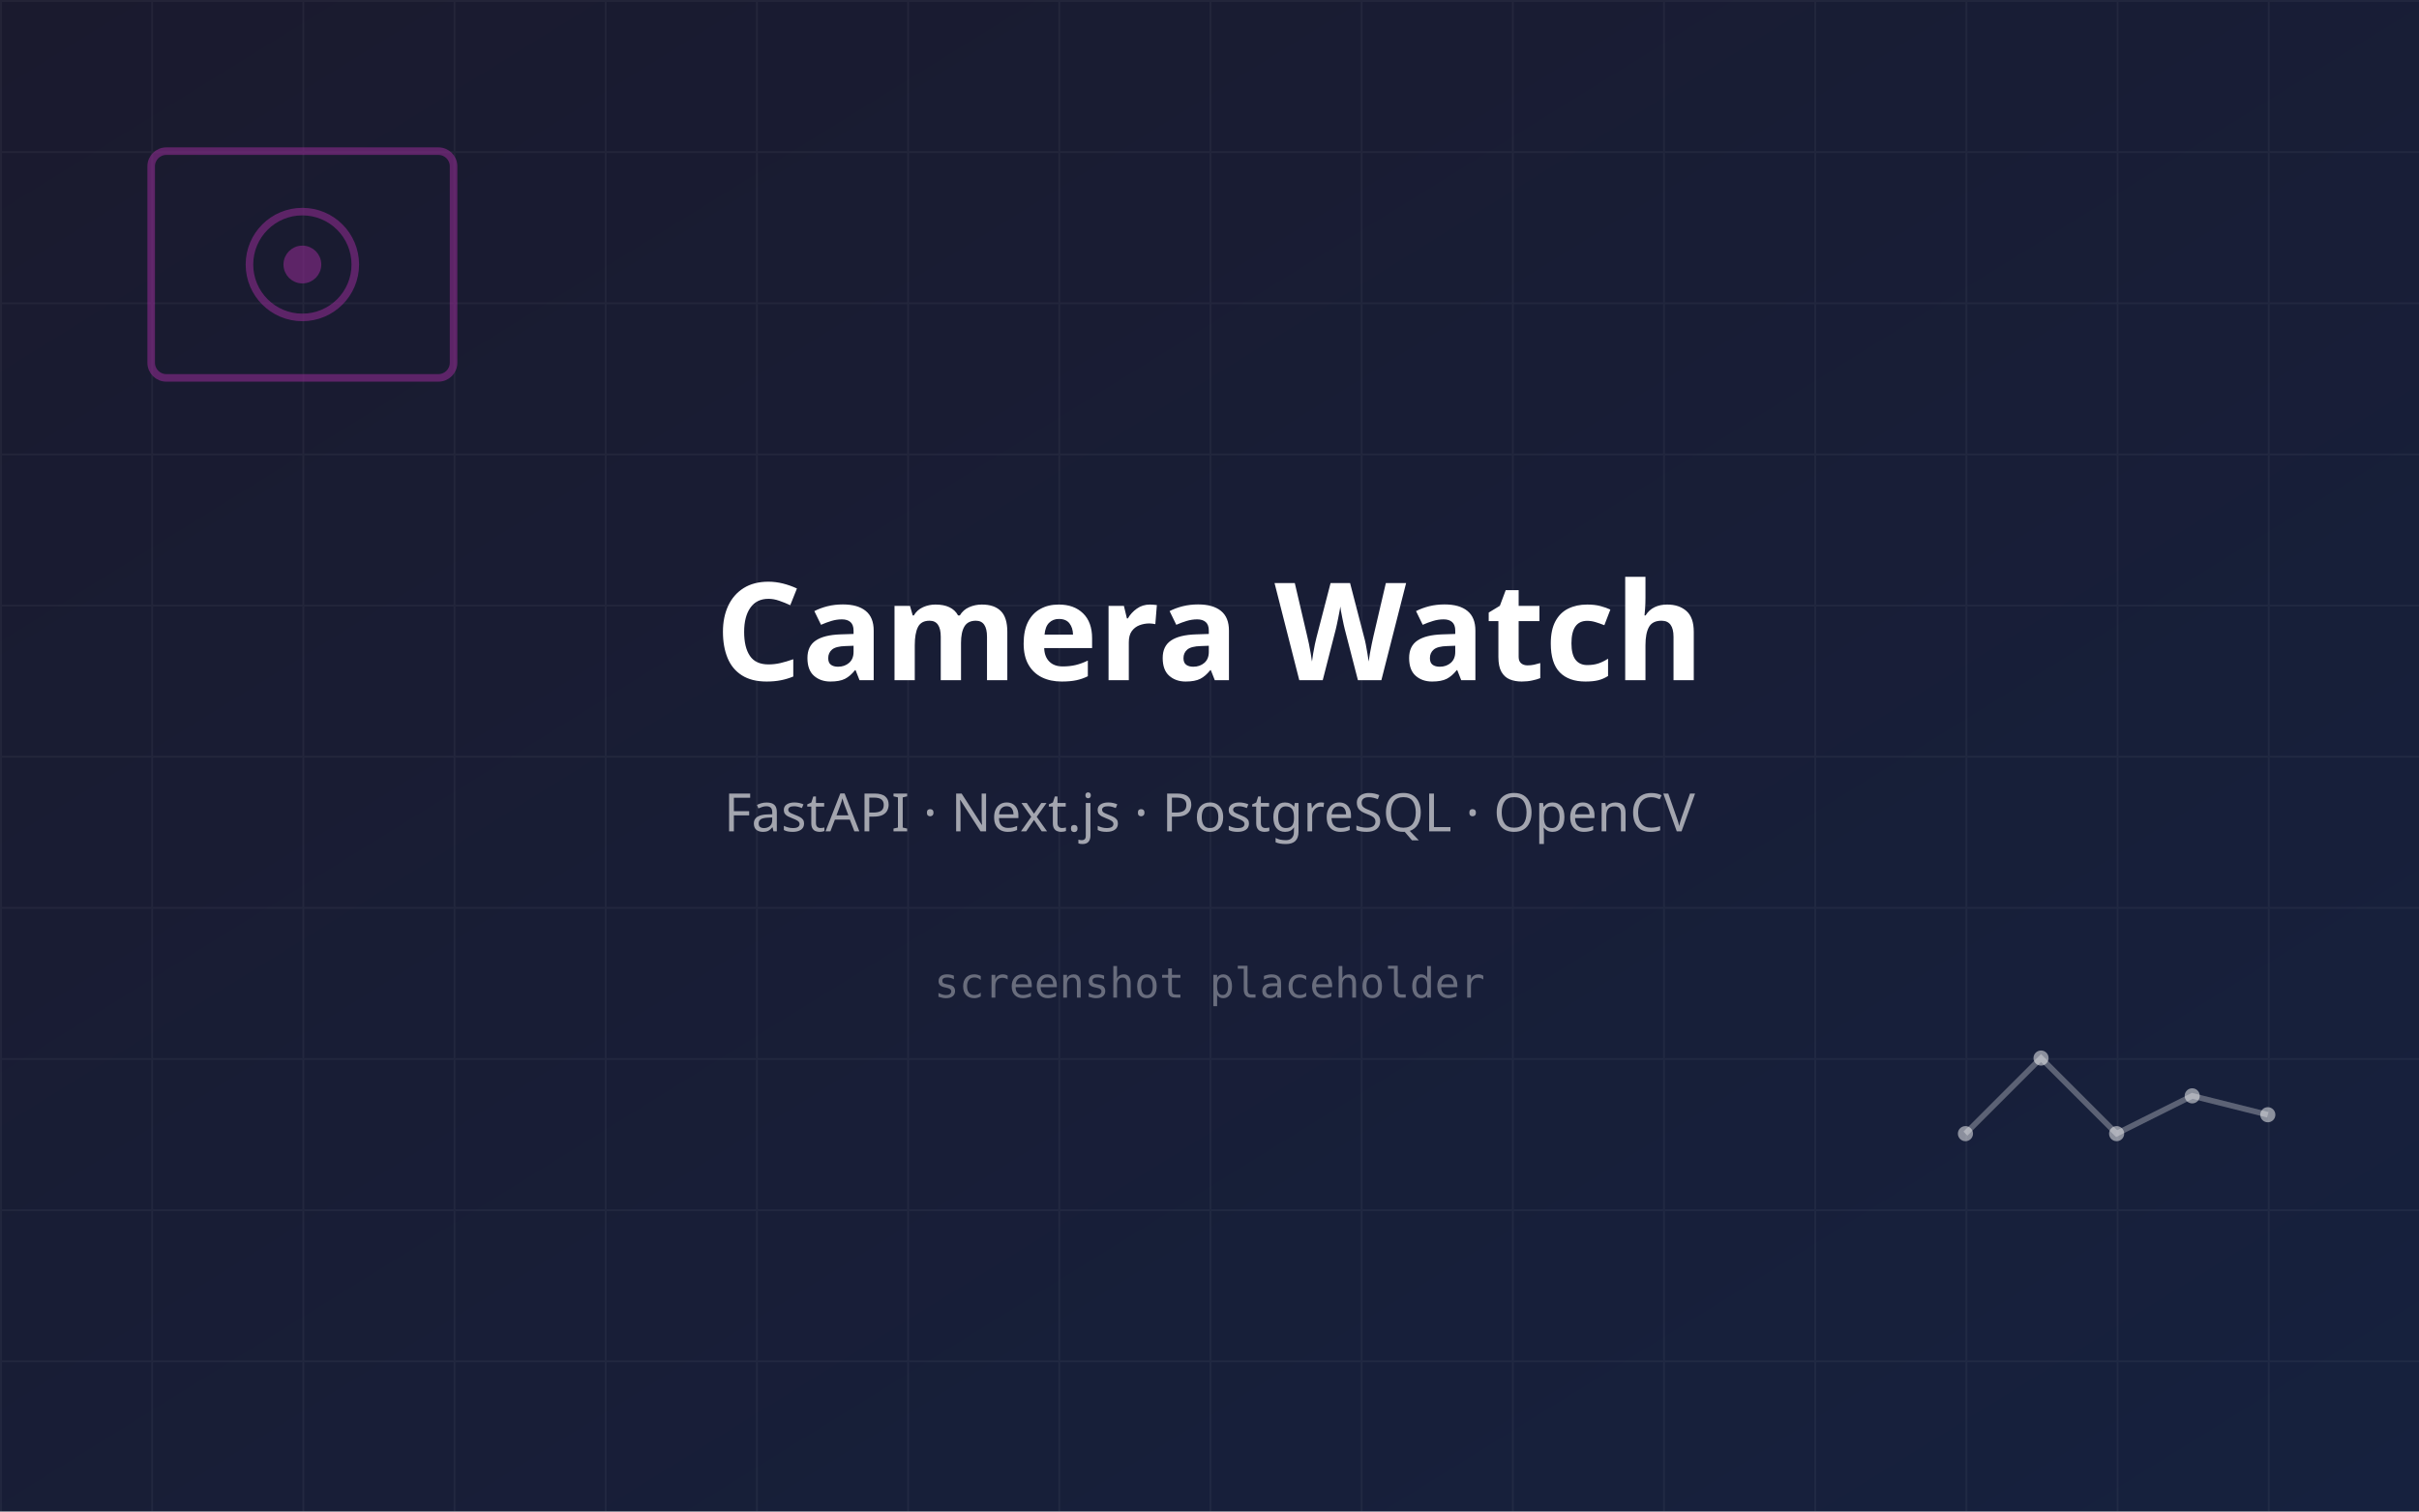
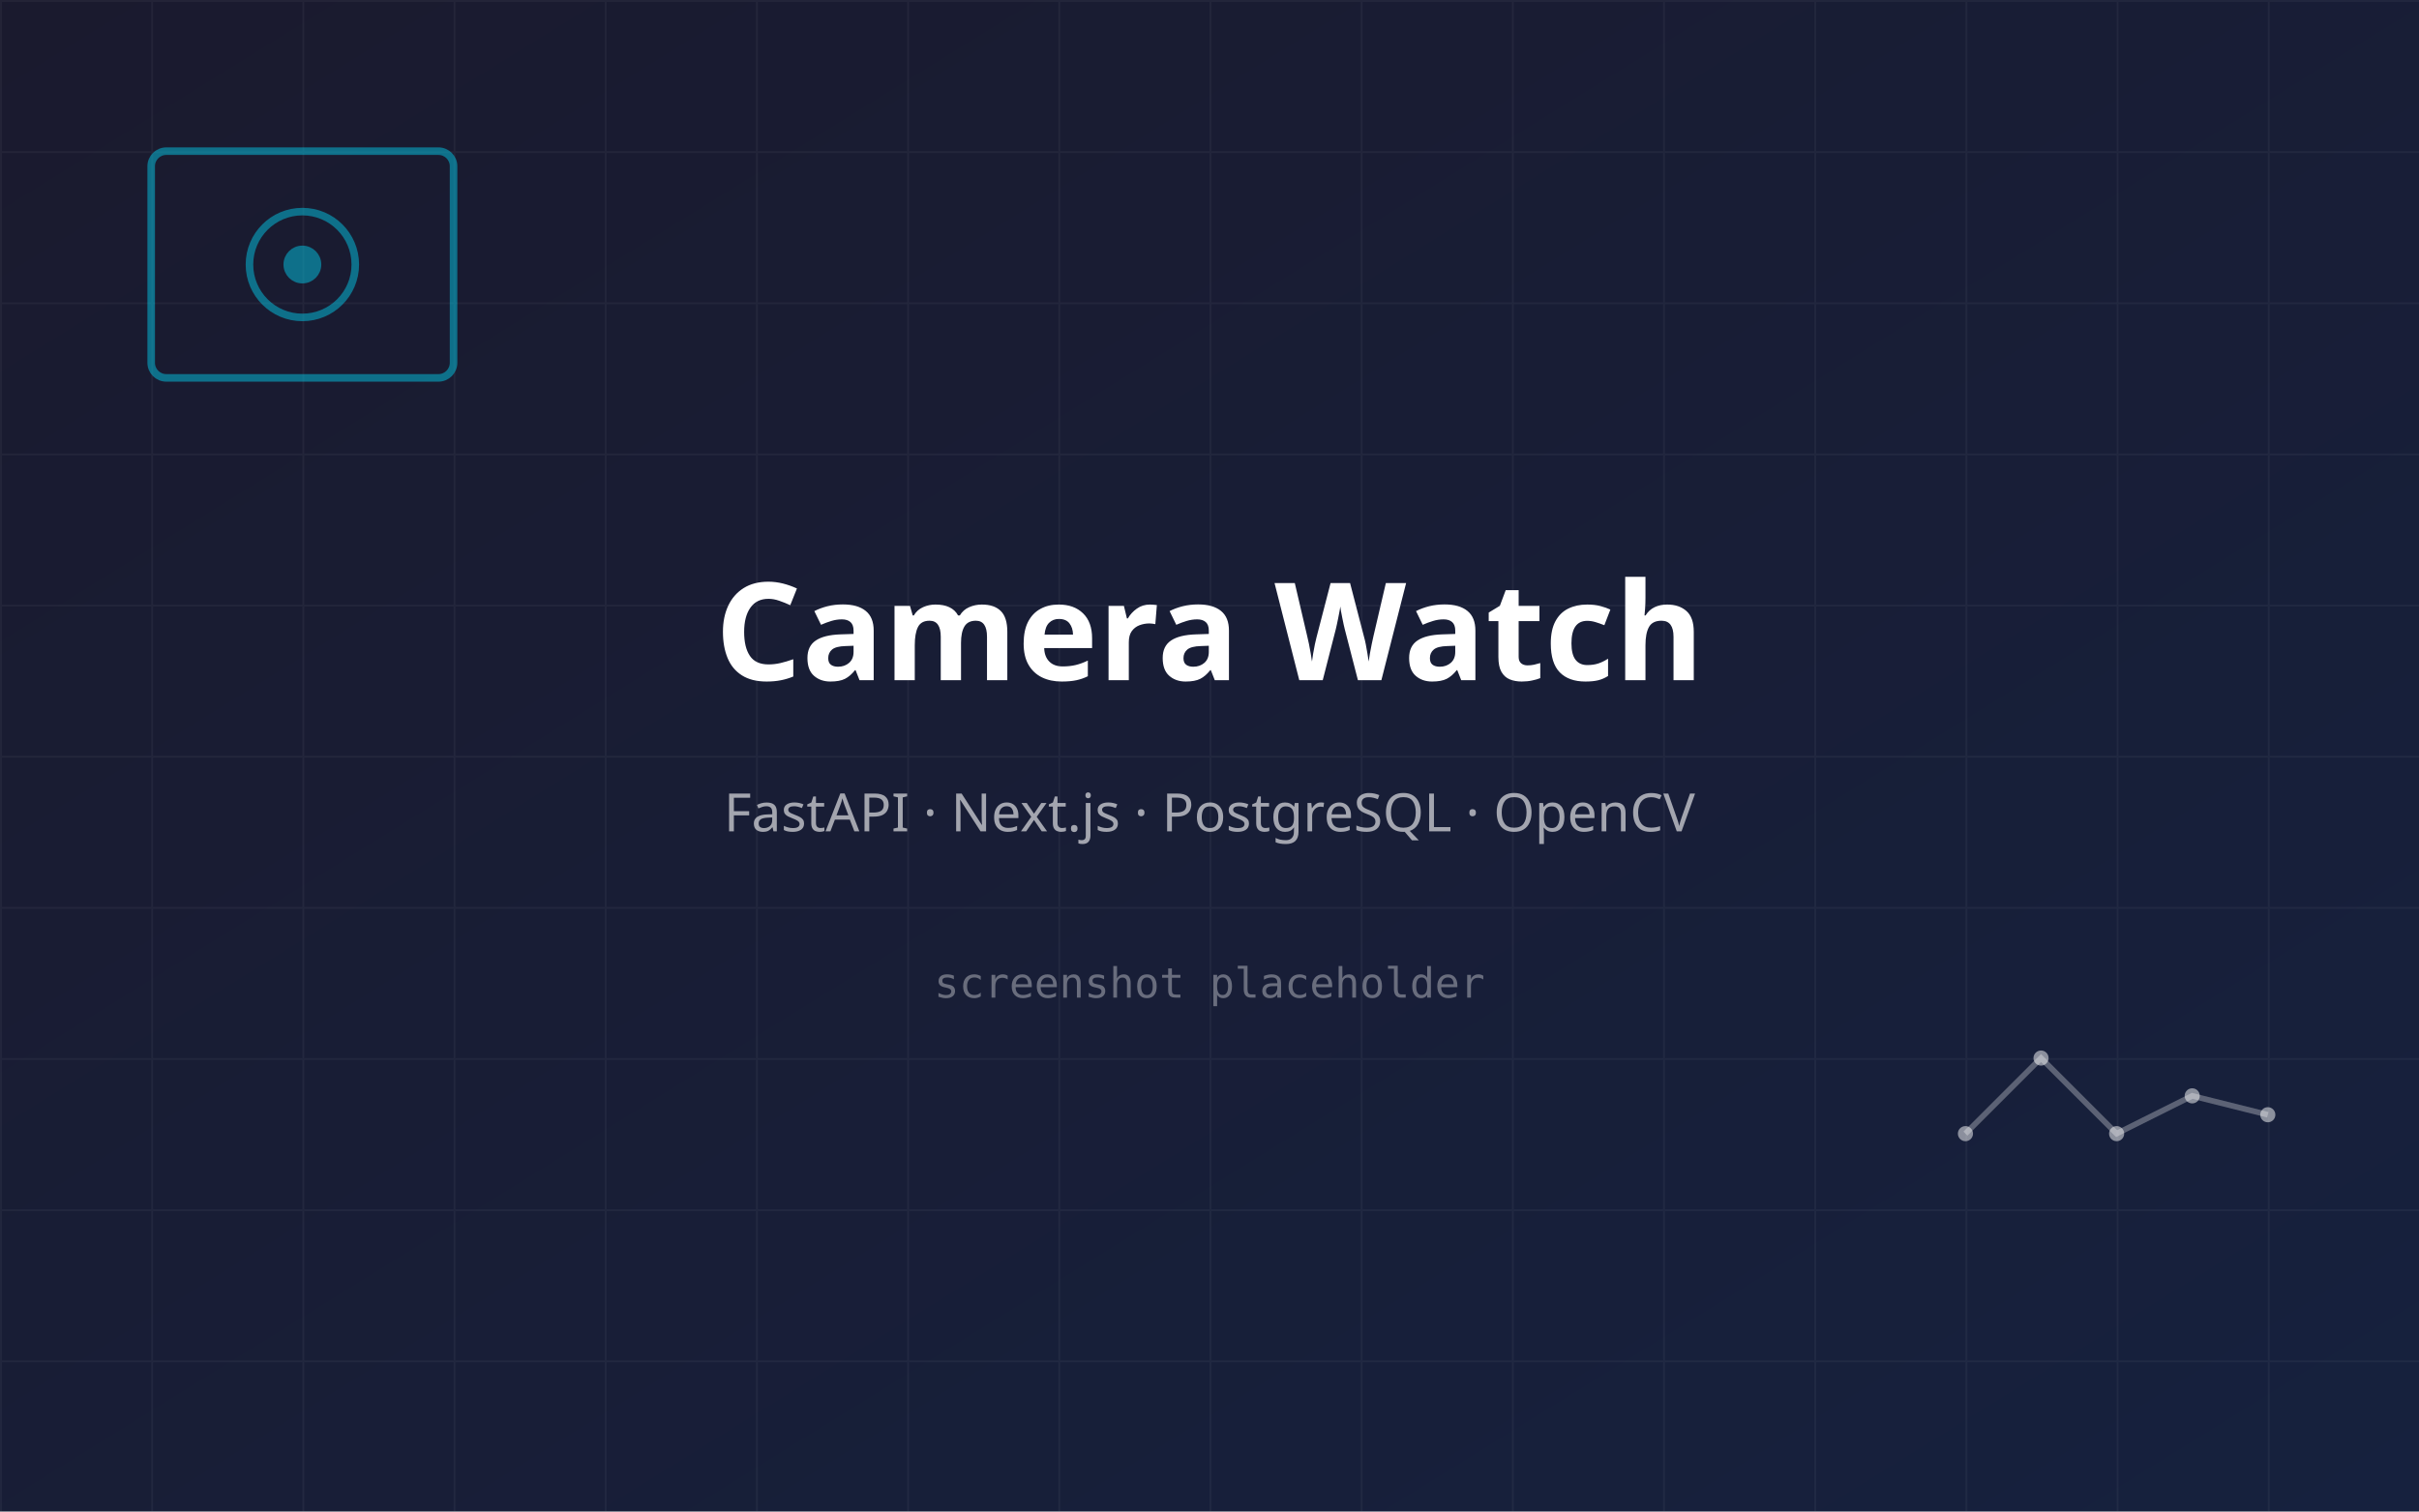
<svg xmlns="http://www.w3.org/2000/svg" viewBox="0 0 640 400" width="640" height="400">
  <defs>
    <linearGradient id="bg" x1="0" y1="0" x2="1" y2="1">
      <stop offset="0" stop-color="#1a1a2e" />
      <stop offset="1" stop-color="#16213e" />
    </linearGradient>
    <pattern id="grid" width="40" height="40" patternUnits="userSpaceOnUse">
      <path d="M40 0H0V40" fill="none" stroke="rgba(255,255,255,0.04)" stroke-width="1" />
    </pattern>
  </defs>
  <rect width="640" height="400" fill="url(#bg)" />
  <rect width="640" height="400" fill="url(#grid)" />
  <g transform="translate(320 180)" text-anchor="middle" font-family="Space Grotesk, system-ui, sans-serif" fill="#fff">
    <text font-size="36" font-weight="700">Camera Watch</text>
    <text y="40" font-size="14" font-weight="400" fill="rgba(255,255,255,0.6)">FastAPI · Next.js · PostgreSQL · OpenCV</text>
    <text y="84" font-size="11" font-weight="400" fill="rgba(255,255,255,0.35)" font-family="JetBrains Mono, ui-monospace, monospace">screenshot placeholder</text>
  </g>
-   <g transform="translate(40 40)" fill="none" stroke="#8b2a8c" stroke-width="2" opacity="0.6">
+   <g transform="translate(40 40)" fill="none" stroke="#06B6D4" stroke-width="2" opacity="0.55">
    <rect x="0" y="0" width="80" height="60" rx="4" />
    <circle cx="40" cy="30" r="14" />
-     <circle cx="40" cy="30" r="4" fill="#8b2a8c" />
+     <circle cx="40" cy="30" r="4" fill="#06B6D4" />
  </g>
  <g transform="translate(520 300)" fill="none" stroke="rgba(255,255,255,0.3)" stroke-width="1.5">
    <path d="M0 0 L20 -20 L40 0 L60 -10 L80 -5" />
    <circle cx="0" cy="0" r="2" fill="rgba(255,255,255,0.5)" stroke="none" />
    <circle cx="20" cy="-20" r="2" fill="rgba(255,255,255,0.5)" stroke="none" />
    <circle cx="40" cy="0" r="2" fill="rgba(255,255,255,0.5)" stroke="none" />
    <circle cx="60" cy="-10" r="2" fill="rgba(255,255,255,0.5)" stroke="none" />
    <circle cx="80" cy="-5" r="2" fill="rgba(255,255,255,0.5)" stroke="none" />
  </g>
</svg>
